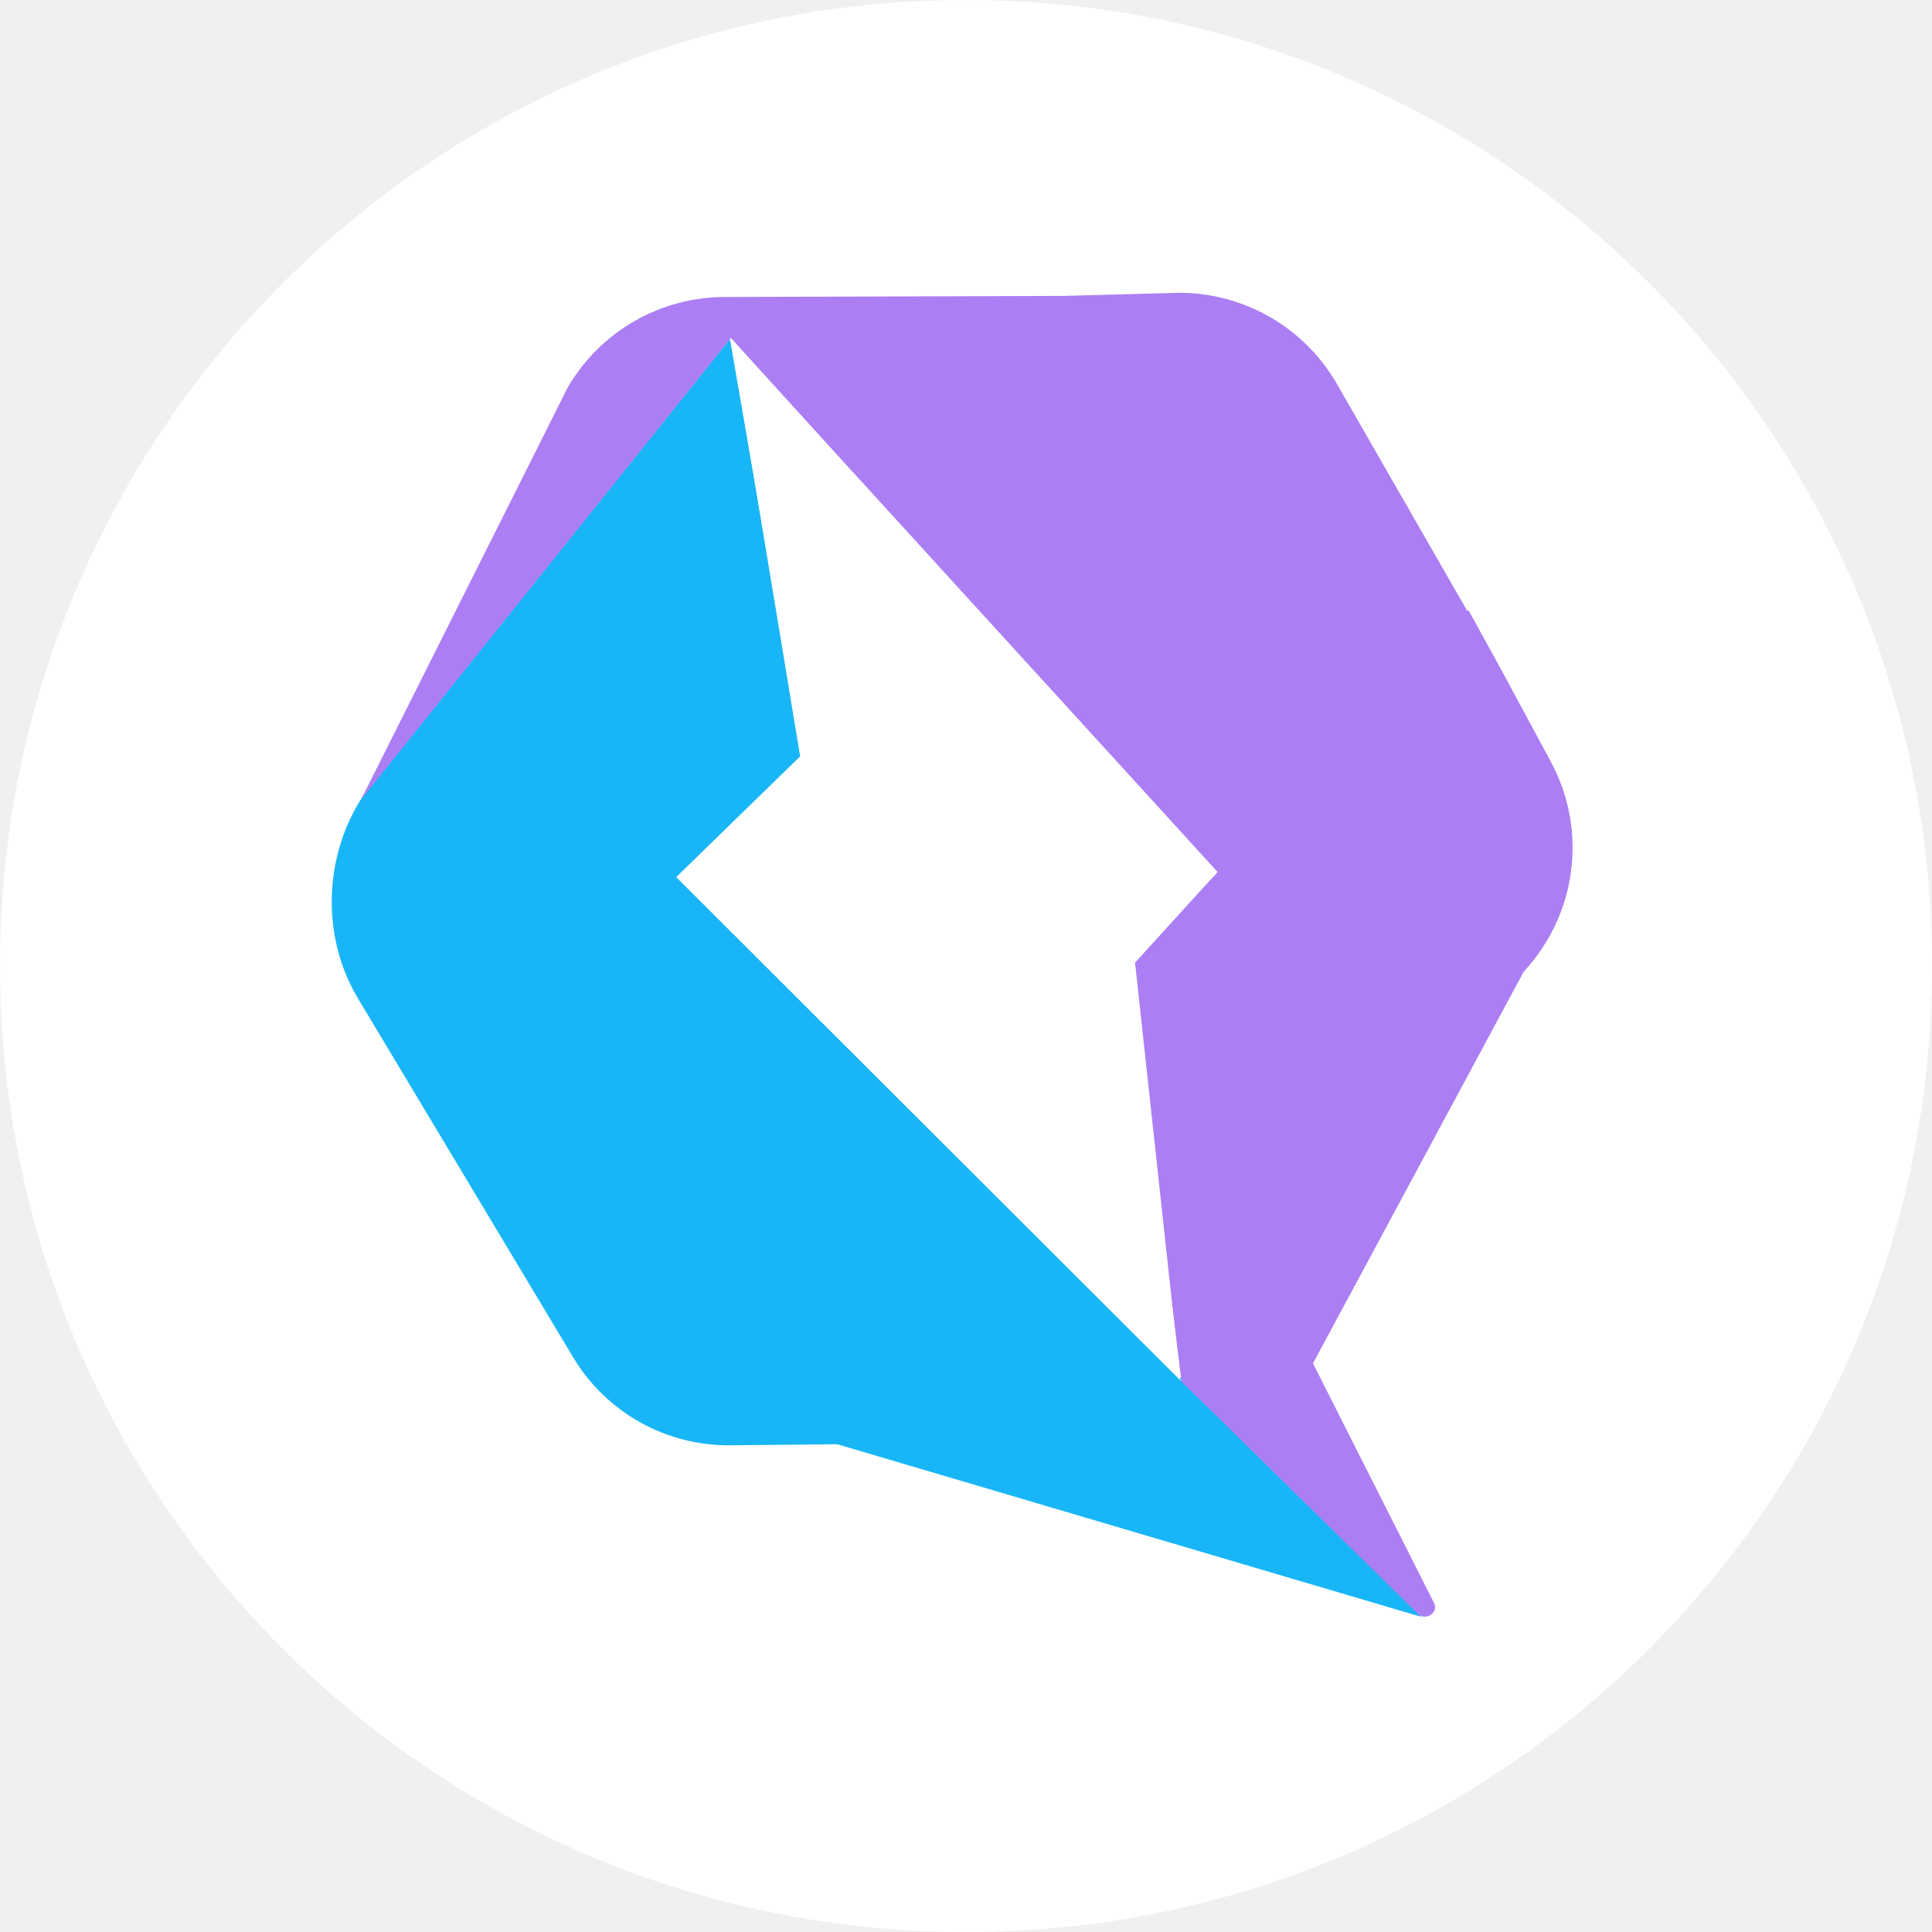
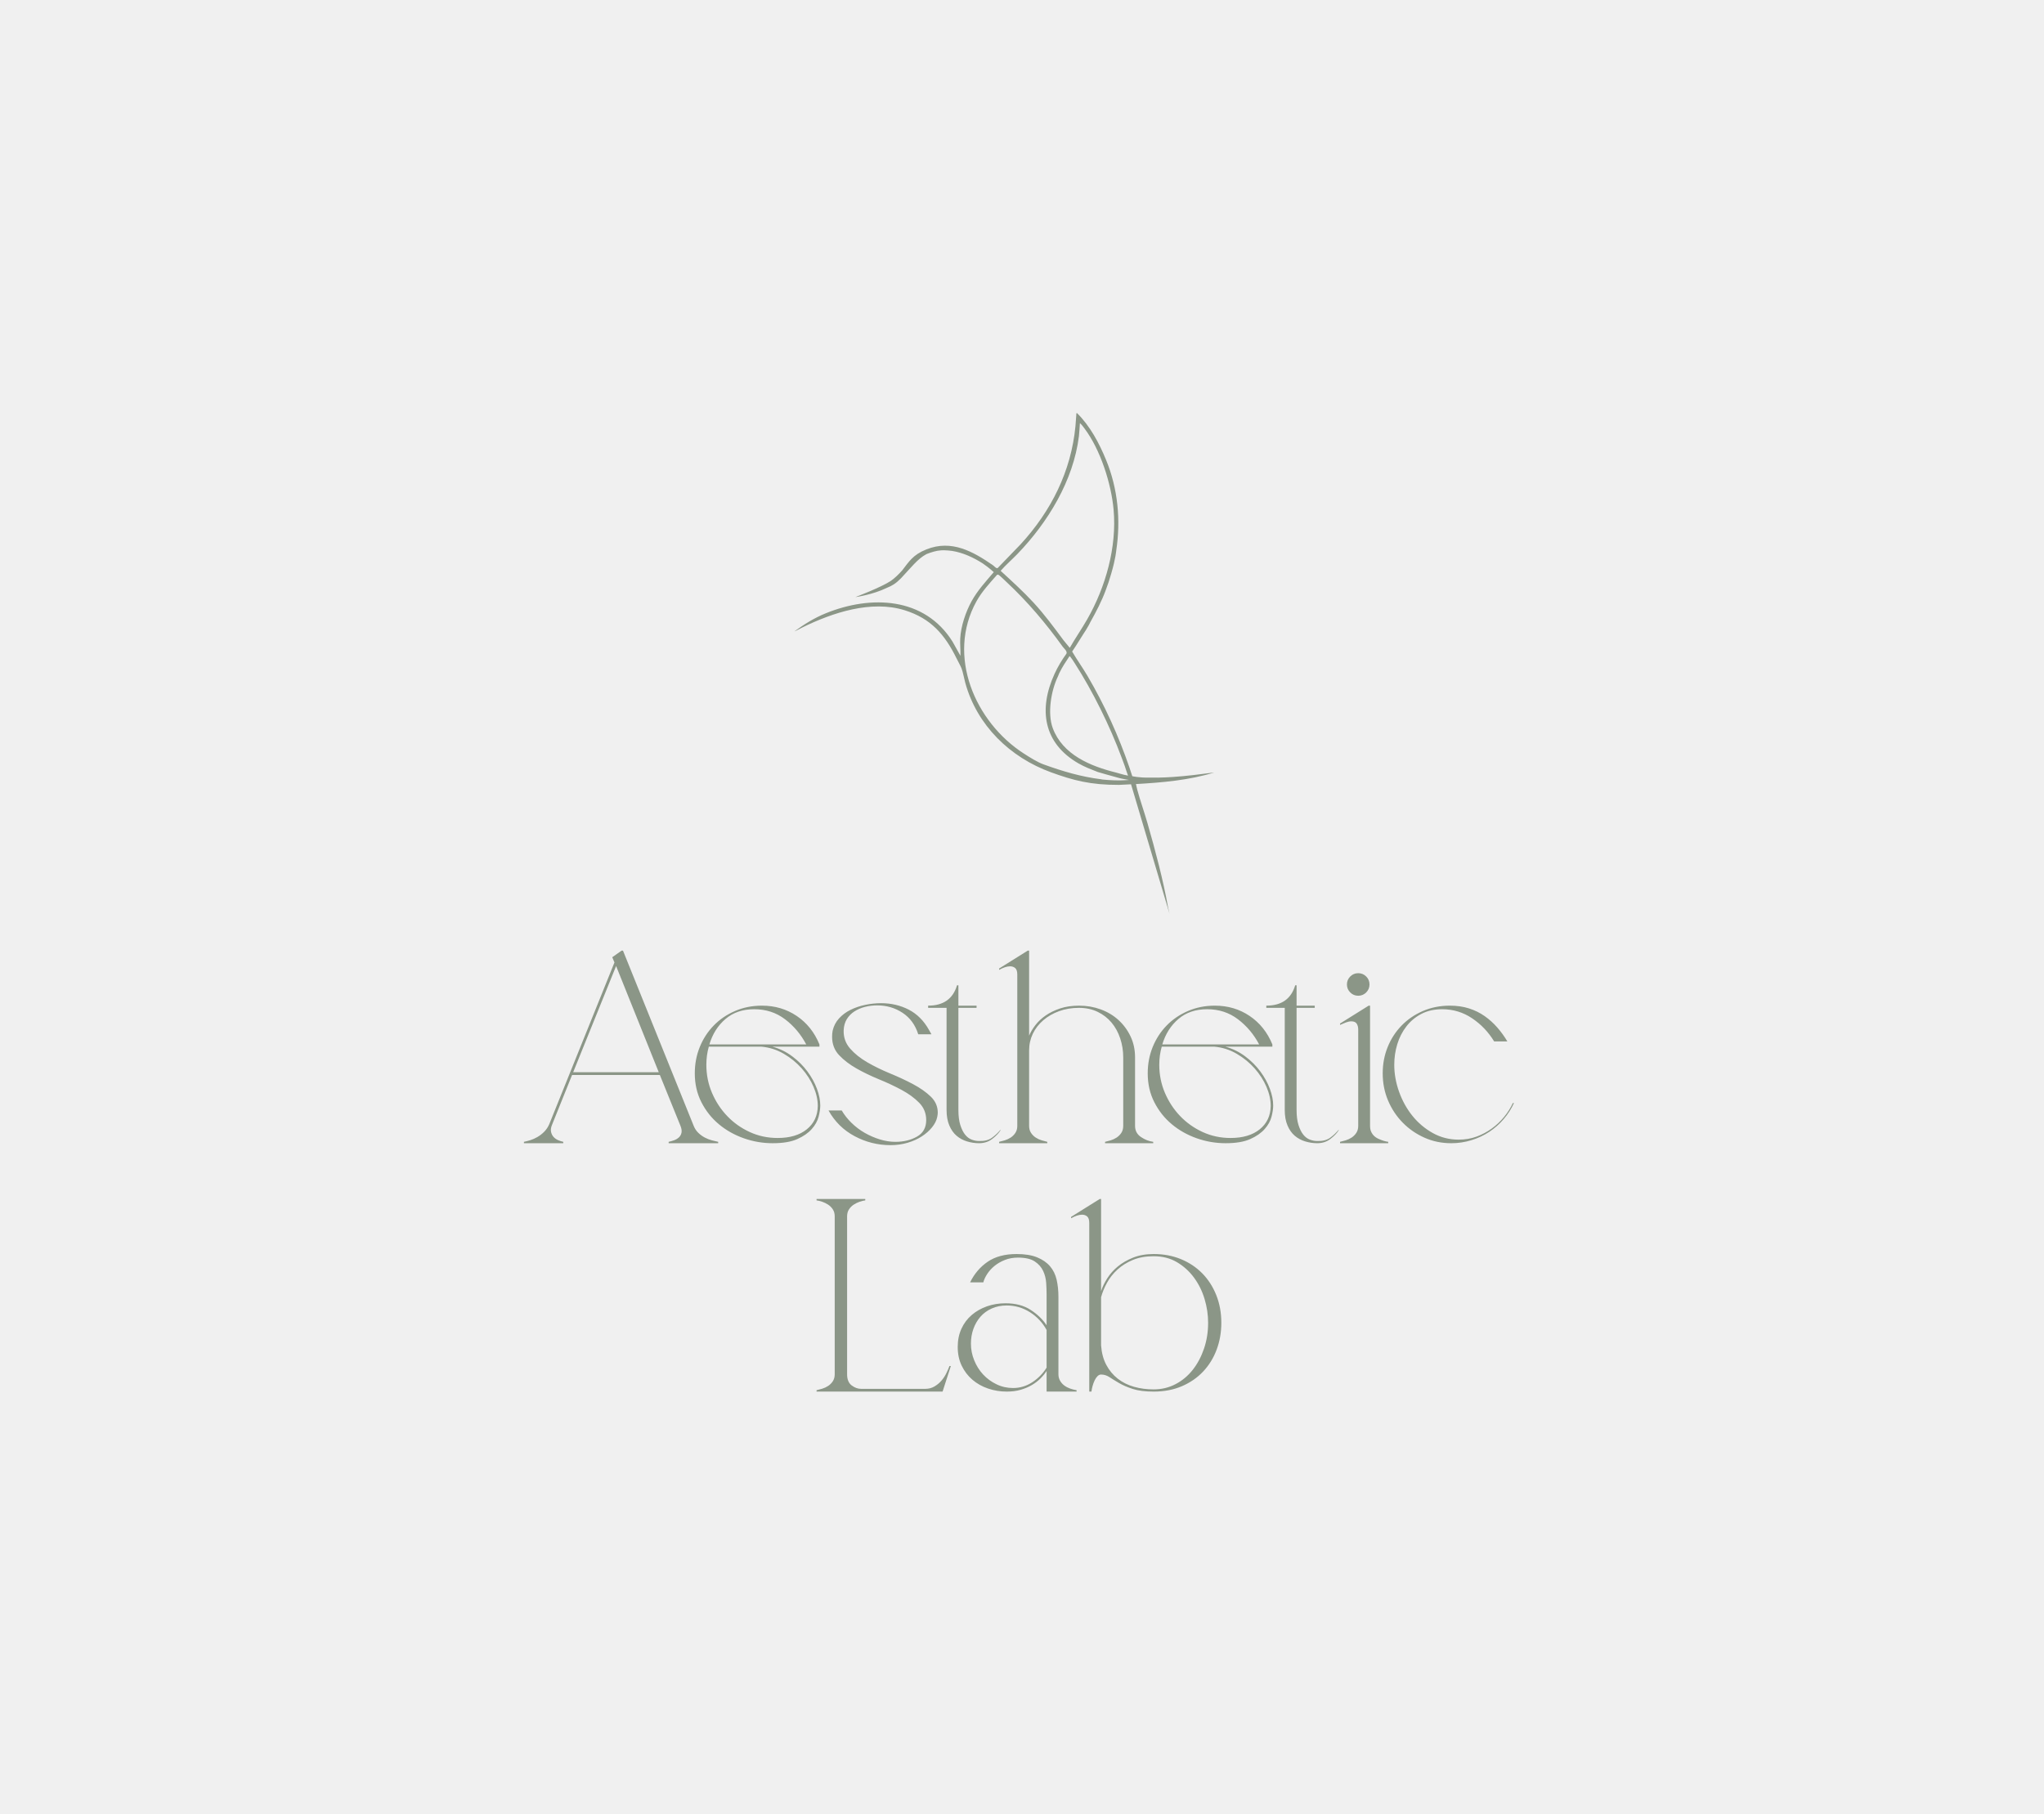
- <svg xmlns="http://www.w3.org/2000/svg" fill="none" viewBox="0 0 500 500">
-   <g clip-path="url(#a)">
-     <circle cx="250" cy="250" r="250" fill="#fff" />
-     <path fill="#18B6F6" d="m367.87 418.45-61.17-61.18-.94.13v-.67L175.7 227.53l32.05-31.13L188.9 87.73 99.56 199.09c-15.22 15.42-18.03 40.51-7.08 59.03l55.83 93.11a46.82 46.82 0 0 0 40.73 22.81l27.65-.27 151.18 44.68Z" />
-     <path fill="#AC7EF4" d="m401.25 196.94-12.29-22.81-6.41-11.67-2.54-4.56-.26.26-33.66-58.63a47.07 47.07 0 0 0-41.27-23.75l-29.51.8-88.01.28a47.07 47.07 0 0 0-40.33 23.34L93.4 207l95.76-119.54L314.7 226.19l-22.3 22.67 13.35 108.54.13-.26v.26h-.26l.26.27 10.42 10.2 50.62 49.78c2.13 2 5.6-.4 4.13-2.96l-31.25-61.85 54.5-101.3 1.73-2c.67-.81 1.33-1.62 1.87-2.42a46.8 46.8 0 0 0 3.34-50.18Z" />
-     <path fill="#fff" d="M315.1 225.65 189.18 87.6l17.9 108.14L175 227l130.5 130.27-11.75-108.14 21.37-23.48Z" />
+ <svg xmlns="http://www.w3.org/2000/svg" width="1281.975" height="853.15pt" viewBox="0 0 961.481 853.15">
+   <clipPath id="a">
+     <path transform="matrix(1 0 0 -1 0 853.15)" d="M0 853.15h961.481V0H0z" />
+   </clipPath>
+   <g clip-path="url(#a)" fill="#8b9687">
+     <path d="M269.618 504.44h40.255l-20.063-49.963zm68.212 32.746v.648h-23.298v-.648a21.356 21.356 0 0 0 2.46-.712 6.854 6.854 0 0 0 2.264-1.294c.648-.56 1.079-1.295 1.295-2.2.214-.906.064-2.007-.454-3.302l-9.707-23.944H269.1l-9.318 23.17c-.605 1.38-.8 2.567-.583 3.558.214.994.625 1.812 1.23 2.458a6.101 6.101 0 0 0 2.135 1.49 13.97 13.97 0 0 0 2.394.776v.648H246.45v-.648a30.906 30.906 0 0 0 2.976-.776 16.337 16.337 0 0 0 3.366-1.49 15.266 15.266 0 0 0 3.17-2.458c.992-.99 1.79-2.179 2.395-3.559l30.677-76.109-1.036-2.459 4.4-3.107h.648l33.264 82.45c.518 1.295 1.25 2.396 2.2 3.302.949.905 1.963 1.64 3.043 2.2 1.077.563 2.178.993 3.3 1.294 1.12.304 2.114.54 2.977.712M379.247 491.367c-2.503-4.745-5.825-8.692-9.966-11.844-4.142-3.148-8.976-4.724-14.497-4.724-5.436 0-9.947 1.534-13.526 4.595-3.58 3.064-6.106 7.054-7.572 11.973zm-45.82 1.036c-.777 2.674-1.164 5.523-1.164 8.542 0 4.66.883 9.061 2.653 13.202 1.767 4.142 4.162 7.79 7.183 10.938 3.02 3.15 6.557 5.651 10.614 7.507 4.055 1.856 8.413 2.782 13.073 2.782 5.78 0 10.355-1.359 13.72-4.076 3.365-2.719 5.09-6.364 5.177-10.938 0-2.932-.669-5.955-2.006-9.06-1.339-3.106-3.193-5.996-5.566-8.672-2.374-2.674-5.177-4.962-8.413-6.86-3.236-1.897-6.753-3.02-10.549-3.365zm29.9 0c3.45.95 6.578 2.481 9.384 4.594 2.803 2.115 5.177 4.488 7.12 7.12 1.94 2.633 3.43 5.351 4.464 8.153 1.035 2.806 1.553 5.416 1.553 7.83 0 1.47-.259 3.216-.776 5.243-.518 2.03-1.598 3.97-3.237 5.825-1.639 1.857-3.904 3.43-6.795 4.723-2.892 1.295-6.752 1.943-11.585 1.943-4.659 0-9.189-.777-13.589-2.329-4.4-1.554-8.307-3.755-11.715-6.602-3.409-2.848-6.148-6.298-8.218-10.355-2.072-4.056-3.107-8.585-3.107-13.59 0-4.402.776-8.522 2.33-12.362 1.553-3.838 3.731-7.204 6.536-10.095 2.803-2.89 6.148-5.178 10.032-6.86 3.883-1.684 8.11-2.524 12.684-2.524 6.126 0 11.584 1.617 16.374 4.854 4.79 3.235 8.348 7.701 10.678 13.396v1.036zM396.85 484.766c-.088 3.28.925 6.128 3.041 8.542 2.113 2.418 4.81 4.576 8.09 6.473 3.278 1.898 6.86 3.645 10.742 5.242 3.883 1.597 7.485 3.279 10.81 5.048 3.32 1.768 6.082 3.71 8.282 5.824 2.2 2.115 3.301 4.64 3.301 7.572 0 .518-.087 1.21-.259 2.07-.346 1.642-1.165 3.259-2.46 4.855-1.294 1.598-2.912 3.02-4.853 4.27-1.942 1.252-4.165 2.246-6.667 2.979-2.503.73-5.176 1.1-8.024 1.1-5.954 0-11.565-1.402-16.826-4.207-5.265-2.803-9.364-6.837-12.297-12.102h6.213c1.208 2.07 2.74 4.012 4.595 5.824a30.754 30.754 0 0 0 6.148 4.66 34.943 34.943 0 0 0 7.12 3.107c2.501.775 4.96 1.164 7.377 1.164 3.883 0 7.268-.82 10.16-2.46 2.89-1.637 4.337-4.226 4.337-7.766 0-3.19-1.1-5.91-3.302-8.153-2.199-2.244-4.94-4.25-8.218-6.02a111.338 111.338 0 0 0-10.614-4.982c-3.798-1.554-7.335-3.257-10.614-5.113-3.28-1.856-6.019-3.948-8.219-6.278-2.2-2.33-3.3-5.22-3.3-8.671 0-.518.02-1.013.065-1.49.042-.472.106-.926.193-1.36.518-2.241 1.532-4.183 3.042-5.823 1.51-1.638 3.321-2.978 5.437-4.013 2.113-1.034 4.421-1.812 6.924-2.33a36.254 36.254 0 0 1 7.378-.775c4.745 0 9.081 1.014 13.008 3.04 3.926 2.029 7.097 5.2 9.514 9.513l1.165 2.072h-6.213c-1.38-4.401-3.84-7.765-7.378-10.096-3.539-2.33-7.507-3.494-11.908-3.494-1.986 0-3.905.239-5.76.712-1.856.475-3.517 1.186-4.983 2.135a11.431 11.431 0 0 0-3.559 3.624c-.907 1.468-1.404 3.236-1.489 5.307M436.586 473.117c7.162 0 11.692-3.192 13.591-9.578h.647v9.578h8.543v1.035h-8.543v48.02c0 2.848.302 5.222.906 7.12.603 1.898 1.359 3.41 2.265 4.53.906 1.121 1.942 1.9 3.106 2.33 1.166.432 2.308.646 3.43.646 2.502.088 4.509-.409 6.019-1.489a21.33 21.33 0 0 0 4.078-3.818v.26c-.777 1.294-2.052 2.633-3.819 4.012-1.769 1.381-3.863 2.071-6.278 2.071-1.899 0-3.776-.279-5.63-.842-1.857-.56-3.495-1.444-4.919-2.653-1.423-1.207-2.568-2.826-3.43-4.854-.863-2.026-1.294-4.465-1.294-7.313v-48.02h-8.672z" />
+     <path d="m469.981 455.644 13.462-8.415h.647v39.997c.69-1.64 1.683-3.302 2.976-4.984 1.295-1.682 2.913-3.191 4.855-4.53 1.94-1.337 4.207-2.437 6.794-3.301 2.59-.862 5.567-1.293 8.932-1.293 3.536 0 6.902.582 10.095 1.747 3.192 1.164 5.975 2.827 8.35 4.983 2.371 2.158 4.27 4.725 5.694 7.7 1.425 2.978 2.135 6.279 2.135 9.903v32.228c0 2.245.927 3.993 2.783 5.242 1.856 1.253 3.774 2.007 5.76 2.266v.647h-22.65v-.647c.777-.172 1.66-.408 2.654-.712a10.834 10.834 0 0 0 2.782-1.294 7.661 7.661 0 0 0 2.2-2.2c.603-.906.906-2.007.906-3.302V497.45c0-3.107-.476-6.083-1.423-8.931-.952-2.848-2.31-5.327-4.077-7.442-1.77-2.114-3.948-3.796-6.538-5.05-2.587-1.248-5.522-1.875-8.8-1.875-3.366 0-6.472.517-9.32 1.553-2.847 1.036-5.33 2.459-7.442 4.27-2.115 1.813-3.753 3.929-4.92 6.344-1.165 2.416-1.747 5.048-1.747 7.895v35.464c0 1.295.301 2.396.906 3.302a7.612 7.612 0 0 0 2.201 2.2c.861.563 1.79.993 2.783 1.294.991.304 1.877.54 2.654.712v.647h-22.651v-.647a35.035 35.035 0 0 0 2.652-.712c.992-.301 1.92-.731 2.783-1.294a7.646 7.646 0 0 0 2.2-2.2c.603-.906.907-2.007.907-3.302V458.49c0-1.466-.324-2.48-.97-3.042-.649-.56-1.447-.84-2.395-.84-1.469 0-3.194.56-5.178 1.68zM592.298 491.367c-2.504-4.745-5.825-8.692-9.966-11.844-4.142-3.148-8.976-4.724-14.498-4.724-5.435 0-9.946 1.534-13.525 4.595-3.582 3.064-6.106 7.054-7.572 11.973zm-45.82 1.036c-.777 2.674-1.165 5.523-1.165 8.542 0 4.66.883 9.061 2.653 13.202 1.768 4.142 4.163 7.79 7.184 10.938 3.02 3.15 6.557 5.651 10.614 7.507 4.055 1.856 8.413 2.782 13.073 2.782 5.78 0 10.355-1.359 13.72-4.076 3.365-2.719 5.09-6.364 5.177-10.938 0-2.932-.669-5.955-2.006-9.06-1.339-3.106-3.194-5.996-5.566-8.672-2.374-2.674-5.177-4.962-8.413-6.86-3.236-1.897-6.753-3.02-10.549-3.365zm29.9 0c3.45.95 6.578 2.481 9.383 4.594 2.804 2.115 5.178 4.488 7.12 7.12 1.94 2.633 3.43 5.351 4.465 8.153 1.035 2.806 1.553 5.416 1.553 7.83 0 1.47-.259 3.216-.777 5.243-.517 2.03-1.597 3.97-3.236 5.825-1.639 1.857-3.905 3.43-6.795 4.723-2.892 1.295-6.753 1.943-11.585 1.943-4.659 0-9.189-.777-13.59-2.329-4.4-1.554-8.306-3.755-11.714-6.602-3.409-2.848-6.148-6.298-8.218-10.355-2.072-4.056-3.107-8.585-3.107-13.59 0-4.402.776-8.522 2.33-12.362 1.553-3.838 3.731-7.204 6.536-10.095 2.803-2.89 6.148-5.178 10.031-6.86 3.883-1.684 8.11-2.524 12.685-2.524 6.126 0 11.584 1.617 16.374 4.854 4.788 3.235 8.347 7.701 10.677 13.396v1.036zM595.663 473.117c7.162 0 11.692-3.192 13.591-9.578h.647v9.578h8.543v1.035h-8.543v48.02c0 2.848.302 5.222.906 7.12.603 1.898 1.36 3.41 2.265 4.53.906 1.121 1.942 1.9 3.106 2.33 1.166.432 2.308.646 3.43.646 2.502.088 4.51-.409 6.02-1.489a21.33 21.33 0 0 0 4.077-3.818v.26c-.777 1.294-2.052 2.633-3.819 4.012-1.769 1.381-3.863 2.071-6.278 2.071-1.899 0-3.776-.279-5.63-.842-1.857-.56-3.495-1.444-4.919-2.653-1.423-1.207-2.568-2.826-3.43-4.854-.863-2.026-1.294-4.465-1.294-7.313v-48.02h-8.672zM633.588 463.15c0-1.467.518-2.718 1.553-3.754 1.036-1.035 2.286-1.553 3.754-1.553 1.466 0 2.718.518 3.754 1.553 1.035 1.036 1.553 2.287 1.553 3.754 0 1.468-.518 2.718-1.553 3.753-1.036 1.036-2.288 1.554-3.754 1.554-1.468 0-2.718-.518-3.754-1.554-1.035-1.035-1.553-2.285-1.553-3.753m5.307 21.227c0-1.12-.239-2.049-.712-2.783-.475-.732-1.317-1.1-2.524-1.1-.777 0-1.618.175-2.524.518-.906.345-1.834.734-2.783 1.164v-.646l13.461-8.413h.648v56.561c0 .434.02.8.065 1.102.041.303.107.626.194.97.602 1.812 1.789 3.13 3.559 3.948 1.768.82 3.343 1.316 4.724 1.488v.648h-22.651v-.648a34.91 34.91 0 0 0 2.653-.712 10.83 10.83 0 0 0 2.784-1.294 7.658 7.658 0 0 0 2.2-2.2c.602-.906.906-2.007.906-3.302zM712.154 518.937c-1.209 2.676-2.805 5.178-4.789 7.506a32.283 32.283 0 0 1-6.795 6.02c-2.546 1.682-5.352 2.998-8.414 3.948a31.894 31.894 0 0 1-9.513 1.423c-4.488 0-8.672-.861-12.555-2.588-3.883-1.726-7.292-4.078-10.226-7.054-2.934-2.978-5.24-6.45-6.924-10.42-1.683-3.969-2.524-8.24-2.524-12.815 0-4.4.777-8.52 2.33-12.36s3.731-7.204 6.536-10.096c2.803-2.89 6.148-5.177 10.031-6.86 3.884-1.683 8.11-2.524 12.685-2.524 3.278 0 6.278.432 8.996 1.293 2.718.865 5.177 2.072 7.378 3.625a33.53 33.53 0 0 1 5.953 5.372 44.246 44.246 0 0 1 4.725 6.537h-6.213c-2.676-4.402-6.128-8.026-10.355-10.873-4.229-2.848-8.93-4.272-14.108-4.272-3.71 0-6.969.735-9.773 2.2-2.804 1.47-5.157 3.43-7.054 5.89-1.899 2.459-3.323 5.242-4.27 8.349-.952 3.106-1.425 6.342-1.425 9.708 0 4.228.755 8.457 2.265 12.683 1.51 4.23 3.602 8.005 6.278 11.326a32.52 32.52 0 0 0 9.578 8.09c3.71 2.072 7.766 3.107 12.167 3.107 3.02 0 5.824-.474 8.413-1.424a29.356 29.356 0 0 0 7.184-3.818 30.69 30.69 0 0 0 5.825-5.502c1.682-2.072 3.041-4.226 4.076-6.471zM447.267 642.648l-3.883 12.037h-59.282v-.646a35.578 35.578 0 0 0 2.654-.713c.991-.302 1.92-.732 2.783-1.294a7.646 7.646 0 0 0 2.2-2.2c.603-.907.906-2.006.906-3.301v-74.295c0-1.294-.303-2.396-.906-3.301a7.646 7.646 0 0 0-2.2-2.2 12.823 12.823 0 0 0-2.783-1.36c-.993-.343-1.877-.56-2.654-.646v-.649h22.911v.649c-.777.087-1.663.303-2.654.646-.992.346-1.922.798-2.782 1.36a7.6 7.6 0 0 0-2.2 2.2c-.606.905-.907 2.007-.907 3.3v74.296c0 2.417.712 4.164 2.136 5.242 1.423 1.08 2.912 1.619 4.465 1.619h30.158c1.64 0 3.107-.39 4.401-1.167 1.294-.775 2.395-1.702 3.301-2.783a16.704 16.704 0 0 0 2.265-3.495c.603-1.248 1.078-2.348 1.424-3.3zM492.31 625.691a22.774 22.774 0 0 0-7.83-8.349c-3.324-2.113-6.97-3.17-10.938-3.17-2.588 0-4.94.475-7.054 1.424-2.116.95-3.883 2.244-5.307 3.882-1.424 1.641-2.524 3.54-3.3 5.695-.777 2.16-1.165 4.488-1.165 6.99 0 2.675.517 5.287 1.553 7.831 1.036 2.547 2.437 4.768 4.207 6.666 1.767 1.898 3.86 3.43 6.277 4.593 2.414 1.167 5.003 1.75 7.766 1.75 3.278 0 6.298-.908 9.061-2.719 2.76-1.813 5.003-4.097 6.73-6.86zm-14.108-35.724c3.882 0 7.096.518 9.643 1.554 2.544 1.035 4.572 2.44 6.083 4.206 1.51 1.77 2.545 3.883 3.106 6.343.561 2.46.841 5.112.841 7.96v36.5c0 1.122.26 2.137.777 3.042a7.205 7.205 0 0 0 2.007 2.265c.818.605 1.725 1.08 2.717 1.423a18.37 18.37 0 0 0 3.042.778v.646H492.31v-9.707c-.777 1.21-1.747 2.395-2.912 3.56-1.165 1.165-2.525 2.2-4.077 3.105-1.553.906-3.3 1.641-5.242 2.2-1.942.563-4.122.842-6.537.842-3.022 0-5.934-.472-8.737-1.424-2.805-.948-5.264-2.329-7.378-4.14-2.115-1.813-3.797-4.013-5.048-6.602-1.25-2.589-1.876-5.52-1.876-8.802 0-3.19.582-6.06 1.747-8.607 1.165-2.544 2.783-4.702 4.854-6.473 2.071-1.766 4.465-3.126 7.183-4.076 2.72-.948 5.631-1.424 8.737-1.424 4.661 0 8.586 1.035 11.78 3.107 3.19 2.071 5.694 4.487 7.506 7.248v-14.626a82.1 82.1 0 0 0-.194-5.307 15.723 15.723 0 0 0-1.424-5.63c-.82-1.768-2.135-3.258-3.947-4.467-1.813-1.207-4.446-1.81-7.896-1.81-2.245 0-4.293.366-6.148 1.1-1.857.733-3.474 1.662-4.854 2.782-1.38 1.122-2.524 2.375-3.43 3.754-.906 1.381-1.533 2.718-1.877 4.011h-6.213c1.984-4.054 4.745-7.29 8.284-9.707 3.537-2.414 8.068-3.624 13.591-3.624M517.939 632.94c.259 3.54 1.078 6.601 2.459 9.19 1.379 2.588 3.171 4.746 5.372 6.47 2.2 1.728 4.744 3 7.636 3.82 2.89.821 5.974 1.23 9.255 1.23 3.709 0 7.139-.82 10.29-2.46 3.149-1.639 5.845-3.883 8.09-6.73 2.243-2.848 4.012-6.169 5.306-9.966 1.295-3.797 1.942-7.853 1.942-12.168 0-3.796-.562-7.55-1.683-11.26-1.122-3.71-2.783-7.055-4.983-10.032a26.813 26.813 0 0 0-8.025-7.248c-3.151-1.856-6.795-2.784-10.937-2.784-3.711 0-6.97.583-9.772 1.748-2.806 1.165-5.222 2.675-7.249 4.531-2.028 1.856-3.668 3.927-4.919 6.213-1.251 2.287-2.179 4.551-2.782 6.794zm-5.565-57.599c0-1.466-.325-2.479-.972-3.042-.647-.56-1.445-.84-2.394-.84-1.468 0-3.194.561-5.177 1.682v-.647l13.461-8.414h.647v43.361c.603-1.897 1.553-3.883 2.848-5.954 1.294-2.07 2.954-3.948 4.983-5.63 2.026-1.683 4.443-3.085 7.248-4.207 2.803-1.12 6.019-1.683 9.643-1.683 4.66 0 8.931.8 12.814 2.394 3.882 1.6 7.226 3.82 10.031 6.667 2.803 2.847 5.004 6.258 6.601 10.225 1.596 3.97 2.395 8.33 2.395 13.073 0 4.488-.734 8.694-2.201 12.62-1.468 3.928-3.582 7.357-6.341 10.29-2.763 2.933-6.106 5.242-10.032 6.924-3.927 1.682-8.348 2.524-13.267 2.524-3.97 0-7.228-.408-9.772-1.228-2.547-.82-4.705-1.749-6.472-2.785a103.704 103.704 0 0 1-4.53-2.782c-1.253-.819-2.569-1.229-3.948-1.229-.604 0-1.165.26-1.683.776-.518.518-.97 1.187-1.359 2.006a16.169 16.169 0 0 0-.971 2.653 17.042 17.042 0 0 0-.518 2.59h-1.034zM518.609 366.741c-.027-.002-.61-.12-.636-.126-9.364-1.178-17.88-3.66-27.18-7.034-2.838-1.03-6.463-3.322-9.152-5.052-23.072-14.846-36.47-46.114-22.314-71.642 2.569-4.633 6.186-8.486 9.658-12.44a1.14 1.14 0 0 1 .532-.085c.456.028 3.367 2.92 3.979 3.491 9.834 9.171 18.526 19.444 26.389 30.391.62.864 2.302 2.166 1.75 3.29-2.15 2.94-4.101 6.231-5.615 9.546-7.578 16.59-5.295 32.572 11.346 42.102 2.893 1.657 5.919 2.803 8.975 3.995 0 0 6.936 2.03 10.014 2.828l1.089.264c1.933.408 3.633.65 3.633.65s-4.84.591-12.468-.178m-40.051-106.09c14.37-14.893 26.367-34.538 28.956-55.435.235-1.897.316-4.267.464-6.142.902.762 1.47 1.593 2.107 2.437 7.519 9.954 12.63 25.928 13.743 38.261 1.584 17.567-3.746 36.444-12.41 51.583-2.598 4.54-5.606 8.868-8.204 13.417-.966-1.243-2.087-2.408-3.022-3.669-4.483-6.04-8.852-11.987-13.97-17.544-4.87-5.29-10.241-10.149-15.524-15.01 2.432-2.795 5.28-5.226 7.86-7.899m26.962 51.332c8.475 13.17 16.555 29.56 22.018 44.251.187.502.41 1.093.649 1.726v.001c.565 1.502 1.208 3.246 1.63 4.664l.8 2.29-.716-.177c-.44-.027-1.742-.382-2.912-.715h-.001c-.877-.249-1.68-.485-1.99-.562-12.013-2.982-25.172-8.372-29.806-20.966-2.567-6.977-.745-17.712 2.467-24.302.105-.217.475-1.204.619-1.5 1.443-2.972 2.896-5.123 4.734-7.884.164-.224.407.132.51.255.647.77 1.433 2.041 1.998 2.92m34.276 75.395c-1.523-5.316-3.402-10.578-4.85-15.886-.235-.864-.38-1.757-.601-2.623 12.36-.723 24.917-1.767 36.816-5.452-6.503.847-13.028 1.685-19.578 2.123h.004l-.031.001c-2.296.153-4.595.258-6.897.296a101.44 101.44 0 0 1-3.654-.01l-.056.001c-5.31.112-8.34-.673-8.34-.673l-1.288-3.94c-5.142-15.026-11.73-29.532-19.76-43.203-2.294-3.907-4.941-7.583-7.228-11.492l.015-.023.254-.378-.27.4c-.01-.018 1.696-2.565 1.696-2.565a229.323 229.323 0 0 0 3.44-5.463l1.287-1.988c1.249-2.024 1.774-3.038 2.15-3.86 2.696-4.768 5.405-10.065 7.143-14.772a90.843 90.843 0 0 0 2.669-8.023c2.117-7.22 2.374-10.98 2.374-10.98h-.001c2.14-14.247.768-28.975-4.82-42.542-3.28-7.96-7.52-15.933-13.667-22.006-.38-.008-.295.476-.328 1.016a166.665 166.665 0 0 1-.395 5.19c-2.033 21.211-11.424 39.923-25.824 55.57l-10.714 11.1c-.662.455-1.6-.809-2.215-1.235-9.42-6.527-19.546-12.219-31.326-7.503-3.235 1.295-5.26 2.695-6.986 4.432l-.003.001-.003.004c-1.503 1.513-2.781 3.282-4.432 5.461-1.68 1.863-3.621 3.778-5.435 4.987-4.533 3.02-16.736 7.61-16.58 7.574.114-.027 8-1.037 14.924-4.414 2.22-.86 4.184-2.04 6.41-4.326.122-.125.24-.255.358-.384l.07-.07c4.429-4.69 7.48-8.775 11.629-11.02 2.26-.896 4.647-1.66 6.988-1.795a22.83 22.83 0 0 1 1.333-.034c1.334.038 2.587.145 3.769.305 5.102.802 10.052 3.094 14.416 5.881 3.217 2.211 5.197 4.106 5.197 4.106-3.714 4.366-7.612 8.581-10.401 13.627-2.786 5.04-5.075 11.844-5.374 17.61-.137 2.641.193 5.488.113 8.15l-3.717-6.676c-13.174-21.052-38.362-21.988-59.63-13.357-5.415 2.198-10.1 5.125-14.791 8.537.75-.256 3.374-1.67 3.71-1.836 14.27-7 32.406-13.036 48.18-8.126 12.297 3.83 18.849 11.352 24.414 22.66.62 1.258 1.934 3.616 2.357 4.734.694 1.834 1.2 4.814 1.748 6.793 5.556 20.074 21.097 35.07 40.359 42.067 10.42 3.787 18.545 5.955 31.942 5.908.799-.003 4.64-.214 5.663-.283l18.115 60.945c-.181-1.012-.517-2.008-.697-3.02-2.308-13.02-6.007-26.804-9.651-39.52" />
  </g>
-   <defs>
-     <clipPath id="a">
-       <path fill="#fff" d="M0 0h500v500H0z" />
-     </clipPath>
-   </defs>
</svg>
